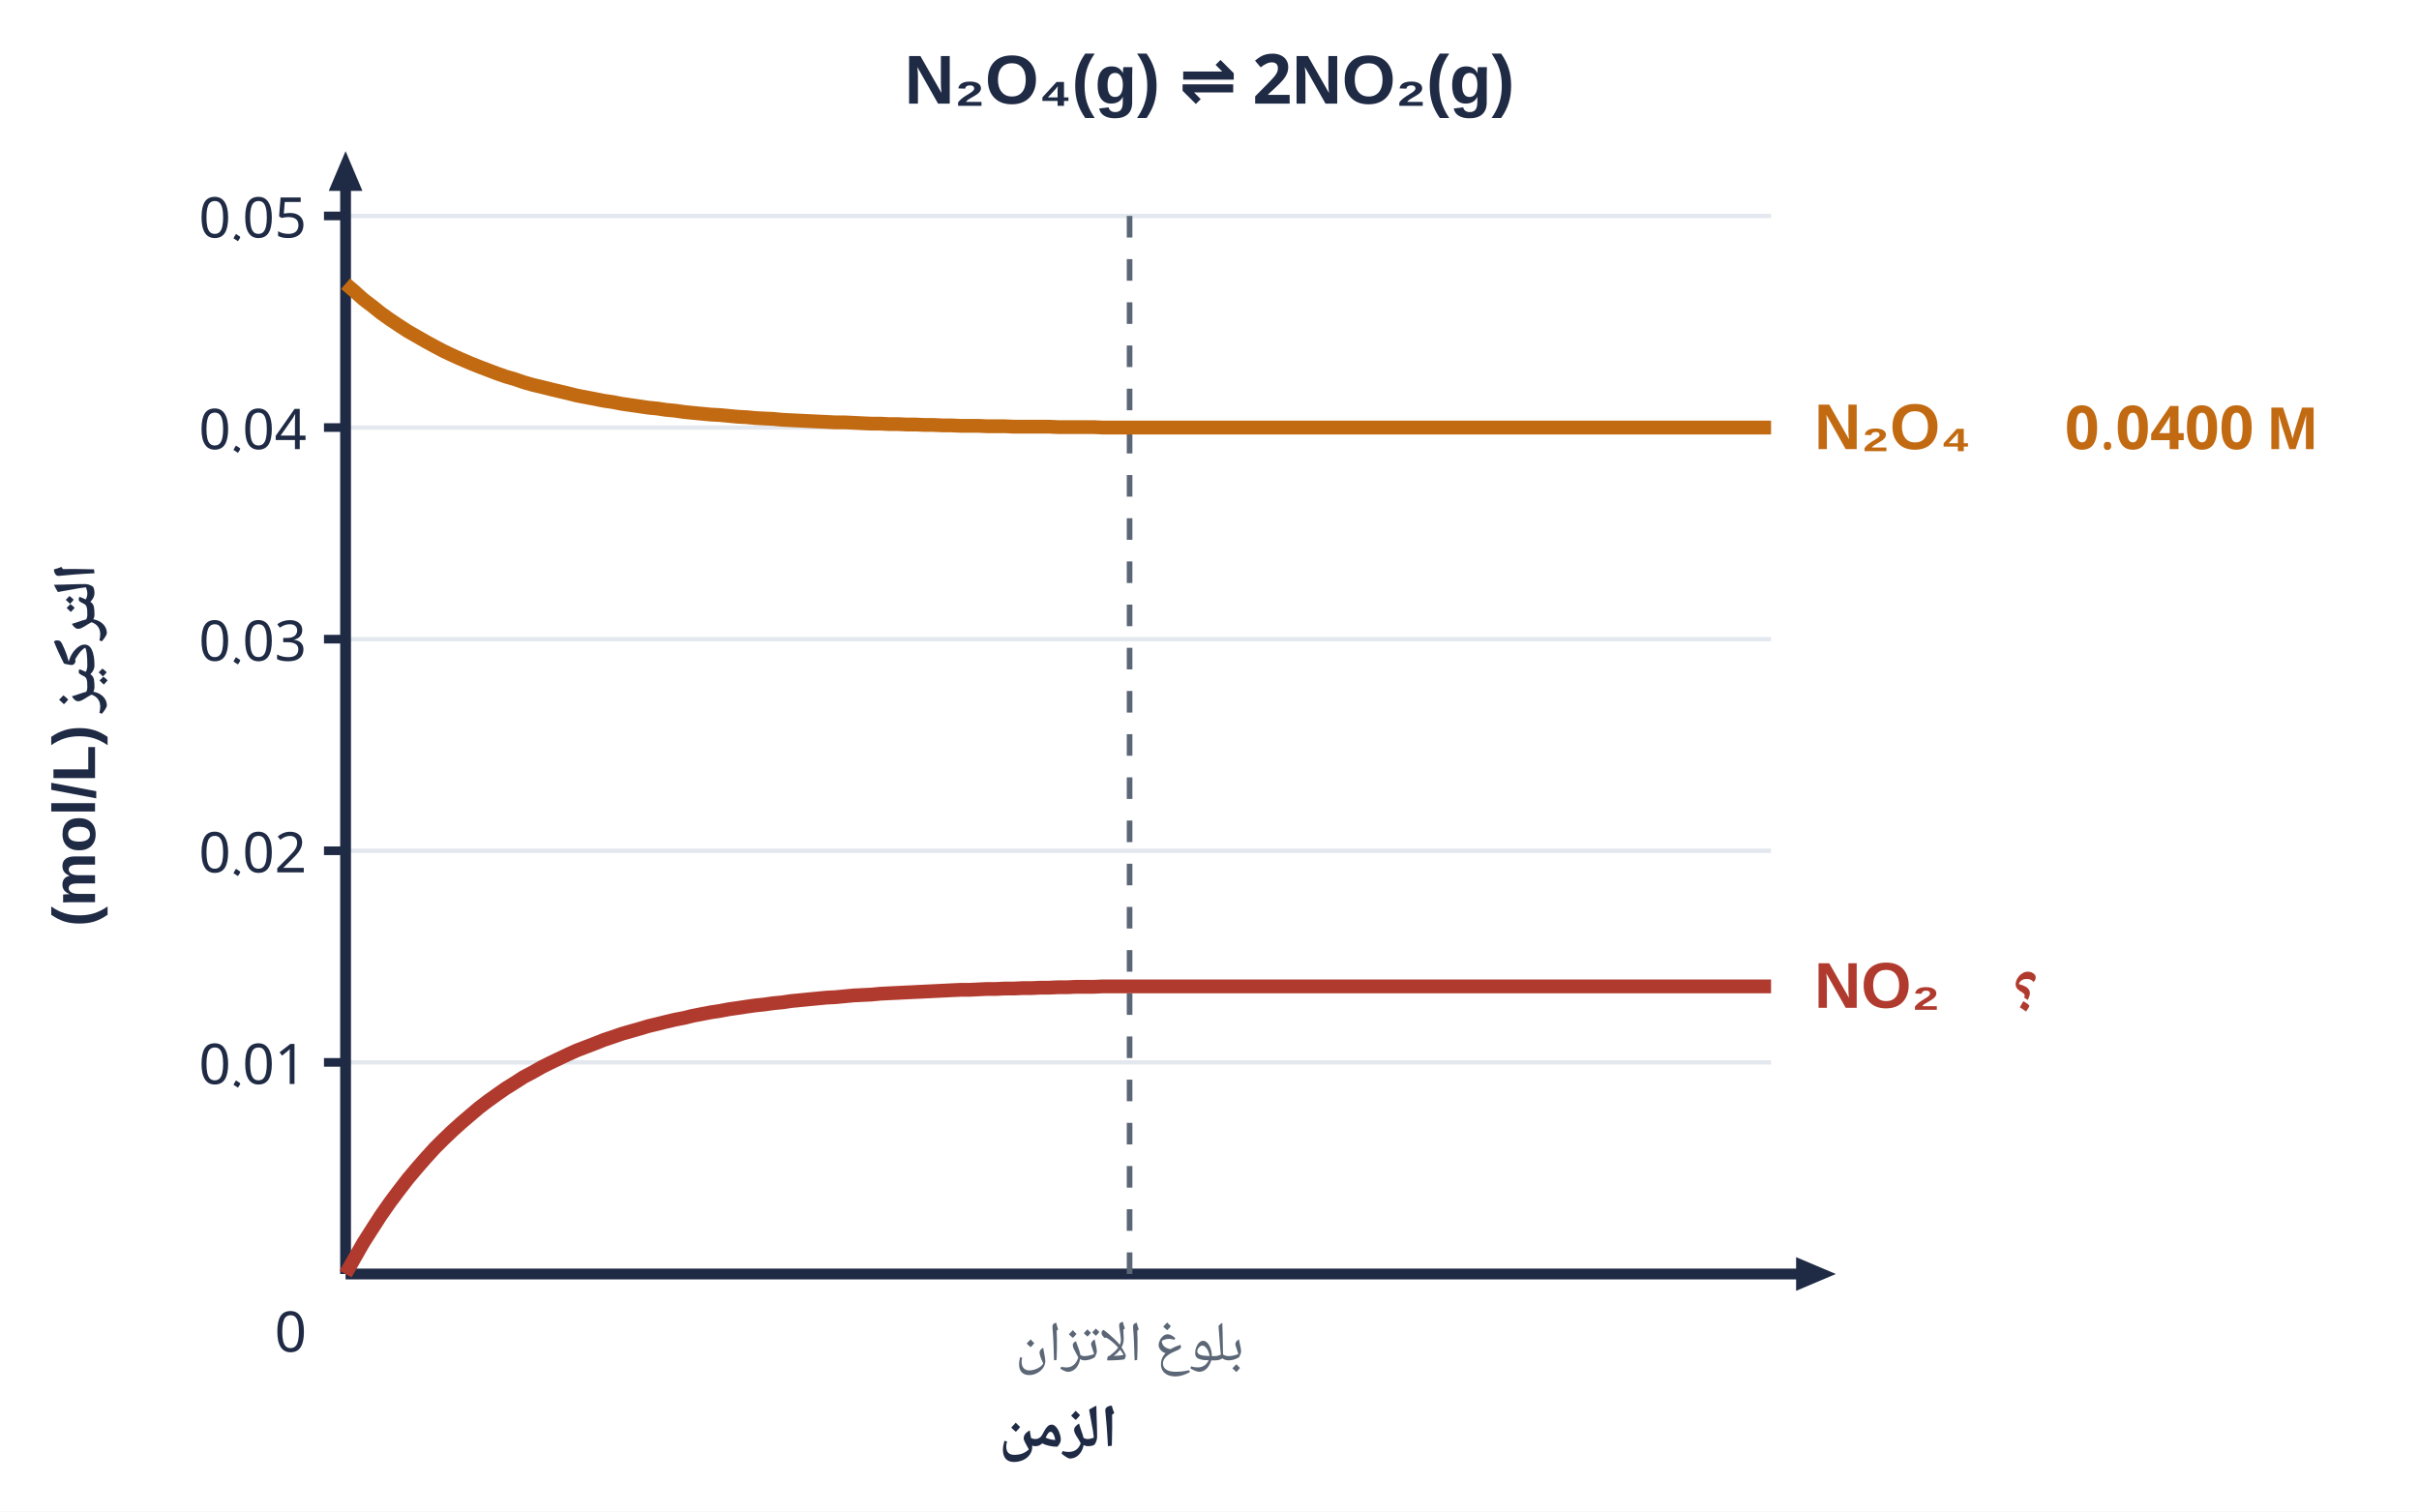
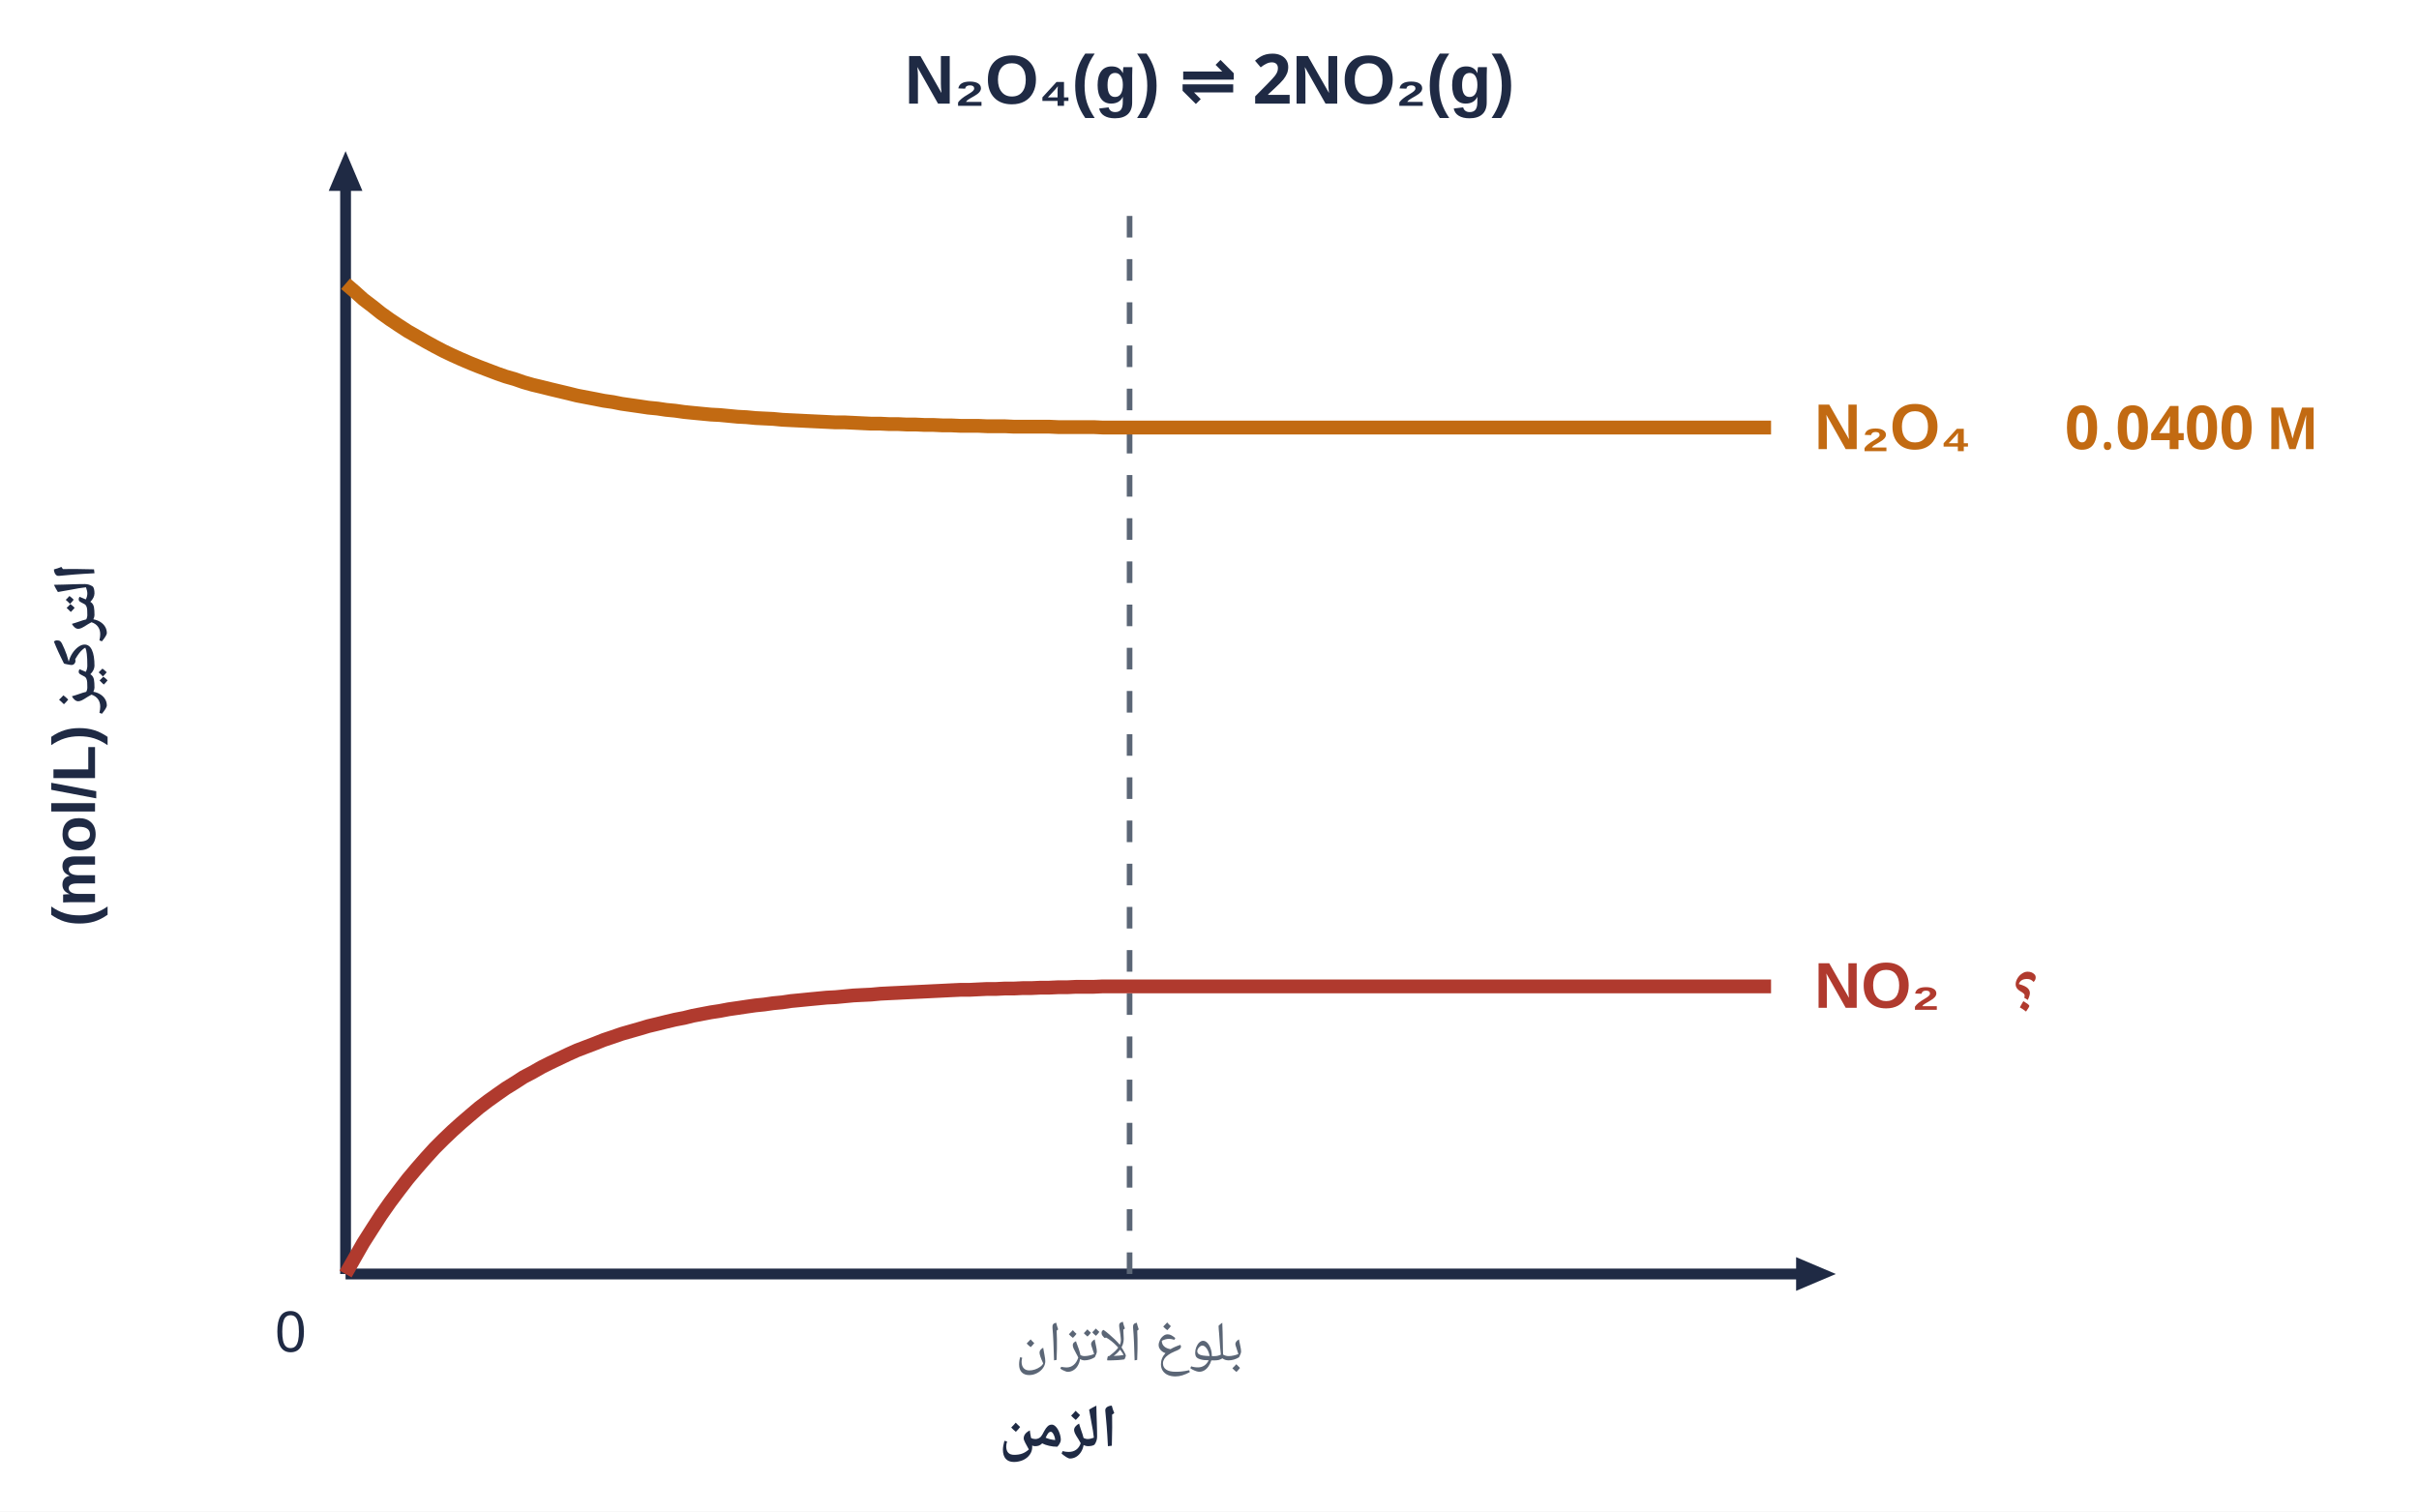
<svg xmlns="http://www.w3.org/2000/svg" viewBox="0 0 560 350" width="560" height="350">
  <rect width="560" height="350" fill="#fff" />
-   <line x1="80" y1="246.0" x2="410" y2="246.0" stroke="#e3e7ee" stroke-width="1" />
-   <line x1="80" y1="197.0" x2="410" y2="197.0" stroke="#e3e7ee" stroke-width="1" />
-   <line x1="80" y1="148.0" x2="410" y2="148.0" stroke="#e3e7ee" stroke-width="1" />
-   <line x1="80" y1="99" x2="410" y2="99" stroke="#e3e7ee" stroke-width="1" />
-   <line x1="80" y1="50.0" x2="410" y2="50.0" stroke="#e3e7ee" stroke-width="1" />
  <line x1="80" y1="295" x2="419.0" y2="295.0" stroke="#1f2a44" stroke-width="2.5" />
  <polygon points="425,295 415.8,298.9 415.8,291.1" fill="#1f2a44" />
  <line x1="80" y1="295" x2="80.0" y2="41.0" stroke="#1f2a44" stroke-width="2.5" />
  <polygon points="80,35 83.9,44.2 76.1,44.2" fill="#1f2a44" />
-   <line x1="75" y1="246.0" x2="80" y2="246.0" stroke="#1f2a44" stroke-width="2" />
-   <text x="71" y="251.0" text-anchor="end" font-size="13" fill="#1f2a44" font-weight="normal" font-family="'IBM Plex Sans Arabic','Noto Naskh Arabic',Tahoma,Arial,sans-serif">0.01</text>
-   <line x1="75" y1="197.0" x2="80" y2="197.0" stroke="#1f2a44" stroke-width="2" />
-   <text x="71" y="202.0" text-anchor="end" font-size="13" fill="#1f2a44" font-weight="normal" font-family="'IBM Plex Sans Arabic','Noto Naskh Arabic',Tahoma,Arial,sans-serif">0.02</text>
-   <line x1="75" y1="148.0" x2="80" y2="148.0" stroke="#1f2a44" stroke-width="2" />
-   <text x="71" y="153.0" text-anchor="end" font-size="13" fill="#1f2a44" font-weight="normal" font-family="'IBM Plex Sans Arabic','Noto Naskh Arabic',Tahoma,Arial,sans-serif">0.03</text>
-   <line x1="75" y1="99" x2="80" y2="99" stroke="#1f2a44" stroke-width="2" />
-   <text x="71" y="104" text-anchor="end" font-size="13" fill="#1f2a44" font-weight="normal" font-family="'IBM Plex Sans Arabic','Noto Naskh Arabic',Tahoma,Arial,sans-serif">0.04</text>
-   <line x1="75" y1="50.0" x2="80" y2="50.0" stroke="#1f2a44" stroke-width="2" />
-   <text x="71" y="55.0" text-anchor="end" font-size="13" fill="#1f2a44" font-weight="normal" font-family="'IBM Plex Sans Arabic','Noto Naskh Arabic',Tahoma,Arial,sans-serif">0.05</text>
  <text x="71" y="313" text-anchor="end" font-size="13" fill="#1f2a44" font-weight="normal" font-family="'IBM Plex Sans Arabic','Noto Naskh Arabic',Tahoma,Arial,sans-serif">0</text>
  <text x="245.0" y="335" text-anchor="middle" font-size="14" fill="#1f2a44" font-weight="bold" font-family="'IBM Plex Sans Arabic','Noto Naskh Arabic',Tahoma,Arial,sans-serif" direction="rtl">الزمن</text>
  <text transform="translate(22,172.5) rotate(-90)" text-anchor="middle" font-size="14" fill="#1f2a44" font-weight="bold" font-family="'IBM Plex Sans Arabic','Noto Naskh Arabic',Tahoma,Arial,sans-serif" direction="rtl">التركيز (mol/L)</text>
  <line x1="261.5" y1="295" x2="261.5" y2="50" stroke="#5b6676" stroke-width="1.3" stroke-dasharray="5 5" />
  <text x="261.5" y="315" text-anchor="middle" font-size="13" fill="#5b6676" font-weight="normal" font-family="'IBM Plex Sans Arabic','Noto Naskh Arabic',Tahoma,Arial,sans-serif" direction="rtl">بلوغ الاتزان</text>
  <polyline points="80.0,65.7 82.1,67.5 84.1,69.3 86.2,70.9 88.2,72.5 90.3,74.0 92.4,75.4 94.4,76.7 96.5,77.9 98.6,79.1 100.6,80.2 102.7,81.3 104.8,82.3 106.8,83.2 108.9,84.1 110.9,84.9 113.0,85.7 115.1,86.5 117.1,87.2 119.2,87.8 121.2,88.5 123.3,89.1 125.4,89.6 127.4,90.1 129.5,90.6 131.6,91.1 133.6,91.6 135.7,92.0 137.8,92.4 139.8,92.8 141.9,93.1 143.9,93.5 146.0,93.8 148.1,94.1 150.1,94.4 152.2,94.6 154.2,94.9 156.3,95.1 158.4,95.4 160.4,95.6 162.5,95.8 164.6,96.0 166.6,96.1 168.7,96.3 170.8,96.5 172.8,96.6 174.9,96.8 176.9,96.9 179.0,97.0 181.1,97.2 183.1,97.3 185.2,97.4 187.2,97.5 189.3,97.6 191.4,97.7 193.4,97.8 195.5,97.8 197.6,97.9 199.6,98.0 201.7,98.1 203.8,98.1 205.8,98.2 207.9,98.2 209.9,98.3 212.0,98.3 214.1,98.4 216.1,98.4 218.2,98.5 220.2,98.5 222.3,98.6 224.4,98.6 226.4,98.6 228.5,98.7 230.6,98.7 232.6,98.7 234.7,98.8 236.8,98.8 238.8,98.8 240.9,98.8 242.9,98.8 245.0,98.9 247.1,98.9 249.1,98.9 251.2,98.9 253.2,98.9 255.3,99.0 257.4,99.0 259.4,99.0 261.5,99.0 263.6,99.0 265.6,99.0 267.7,99.0 269.8,99.0 271.8,99.0 273.9,99.0 275.9,99.0 278.0,99.0 280.1,99.0 282.1,99.0 284.2,99.0 286.2,99.0 288.3,99.0 290.4,99.0 292.4,99.0 294.5,99.0 296.6,99.0 298.6,99.0 300.7,99.0 302.8,99.0 304.8,99.0 306.9,99.0 308.9,99.0 311.0,99.0 313.1,99.0 315.1,99.0 317.2,99.0 319.2,99.0 321.3,99.0 323.4,99.0 325.4,99.0 327.5,99.0 329.6,99.0 331.6,99.0 333.7,99.0 335.8,99.0 337.8,99.0 339.9,99.0 341.9,99.0 344.0,99.0 346.1,99.0 348.1,99.0 350.2,99.0 352.2,99.0 354.3,99.0 356.4,99.0 358.4,99.0 360.5,99.0 362.6,99.0 364.6,99.0 366.7,99.0 368.8,99.0 370.8,99.0 372.9,99.0 374.9,99.0 377.0,99.0 379.1,99.0 381.1,99.0 383.2,99.0 385.2,99.0 387.3,99.0 389.4,99.0 391.4,99.0 393.5,99.0 395.6,99.0 397.6,99.0 399.7,99.0 401.8,99.0 403.8,99.0 405.9,99.0 407.9,99.0 410.0,99.0" fill="none" stroke="#c26a12" stroke-width="3.2" stroke-linejoin="round" />
  <text x="420" y="104" text-anchor="start" font-size="15" fill="#c26a12" font-weight="bold" font-family="'IBM Plex Sans Arabic','Noto Naskh Arabic',Tahoma,Arial,sans-serif">N₂O₄</text>
  <text x="478" y="104" text-anchor="start" font-size="14" fill="#c26a12" font-weight="bold" font-family="'IBM Plex Sans Arabic','Noto Naskh Arabic',Tahoma,Arial,sans-serif">0.0400 M</text>
  <polyline points="80.0,295.0 82.1,291.3 84.1,287.8 86.2,284.5 88.2,281.4 90.3,278.4 92.4,275.6 94.4,273.0 96.5,270.5 98.6,268.1 100.6,265.9 102.7,263.8 104.8,261.8 106.8,260.0 108.9,258.2 110.9,256.5 113.0,254.9 115.1,253.4 117.1,252.0 119.2,250.7 121.2,249.4 123.3,248.3 125.4,247.1 127.4,246.1 129.5,245.1 131.6,244.1 133.6,243.2 135.7,242.4 137.8,241.6 139.8,240.8 141.9,240.1 143.9,239.4 146.0,238.8 148.1,238.2 150.1,237.6 152.2,237.1 154.2,236.6 156.3,236.1 158.4,235.7 160.4,235.2 162.5,234.8 164.6,234.4 166.6,234.1 168.7,233.7 170.8,233.4 172.8,233.1 174.9,232.8 176.9,232.6 179.0,232.3 181.1,232.1 183.1,231.8 185.2,231.6 187.2,231.4 189.3,231.2 191.4,231.0 193.4,230.9 195.5,230.7 197.6,230.5 199.6,230.4 201.7,230.3 203.8,230.1 205.8,230.0 207.9,229.9 209.9,229.8 212.0,229.7 214.1,229.6 216.1,229.5 218.2,229.4 220.2,229.3 222.3,229.2 224.4,229.2 226.4,229.1 228.5,229.0 230.6,229.0 232.6,228.9 234.7,228.9 236.8,228.8 238.8,228.8 240.9,228.7 242.9,228.7 245.0,228.6 247.1,228.6 249.1,228.5 251.2,228.5 253.2,228.5 255.3,228.4 257.4,228.4 259.4,228.4 261.5,228.4 263.6,228.4 265.6,228.4 267.7,228.4 269.8,228.4 271.8,228.4 273.9,228.4 275.9,228.4 278.0,228.4 280.1,228.4 282.1,228.4 284.2,228.4 286.2,228.4 288.3,228.4 290.4,228.4 292.4,228.4 294.5,228.4 296.6,228.4 298.6,228.4 300.7,228.4 302.8,228.4 304.8,228.4 306.9,228.4 308.9,228.4 311.0,228.4 313.1,228.4 315.1,228.4 317.2,228.4 319.2,228.4 321.3,228.4 323.4,228.4 325.4,228.4 327.5,228.4 329.6,228.4 331.6,228.4 333.7,228.4 335.8,228.4 337.8,228.4 339.9,228.4 341.9,228.4 344.0,228.4 346.1,228.4 348.1,228.4 350.2,228.4 352.2,228.4 354.3,228.4 356.4,228.4 358.4,228.4 360.5,228.4 362.6,228.4 364.6,228.4 366.7,228.4 368.8,228.4 370.8,228.4 372.9,228.4 374.9,228.4 377.0,228.4 379.1,228.4 381.1,228.4 383.2,228.4 385.2,228.4 387.3,228.4 389.4,228.4 391.4,228.4 393.5,228.4 395.6,228.4 397.6,228.4 399.7,228.4 401.8,228.4 403.8,228.4 405.9,228.4 407.9,228.4 410.0,228.4" fill="none" stroke="#b03a2e" stroke-width="3.2" stroke-linejoin="round" />
  <text x="420" y="233.36" text-anchor="start" font-size="15" fill="#b03a2e" font-weight="bold" font-family="'IBM Plex Sans Arabic','Noto Naskh Arabic',Tahoma,Arial,sans-serif">NO₂</text>
  <text x="466" y="233.36" text-anchor="end" font-size="14" fill="#b03a2e" font-weight="bold" font-family="'IBM Plex Sans Arabic','Noto Naskh Arabic',Tahoma,Arial,sans-serif" direction="rtl">؟</text>
  <text x="280.0" y="24" text-anchor="middle" font-size="16" fill="#1f2a44" font-weight="bold" font-family="'IBM Plex Sans Arabic','Noto Naskh Arabic',Tahoma,Arial,sans-serif">N₂O₄(g) ⇌ 2NO₂(g)</text>
</svg>
